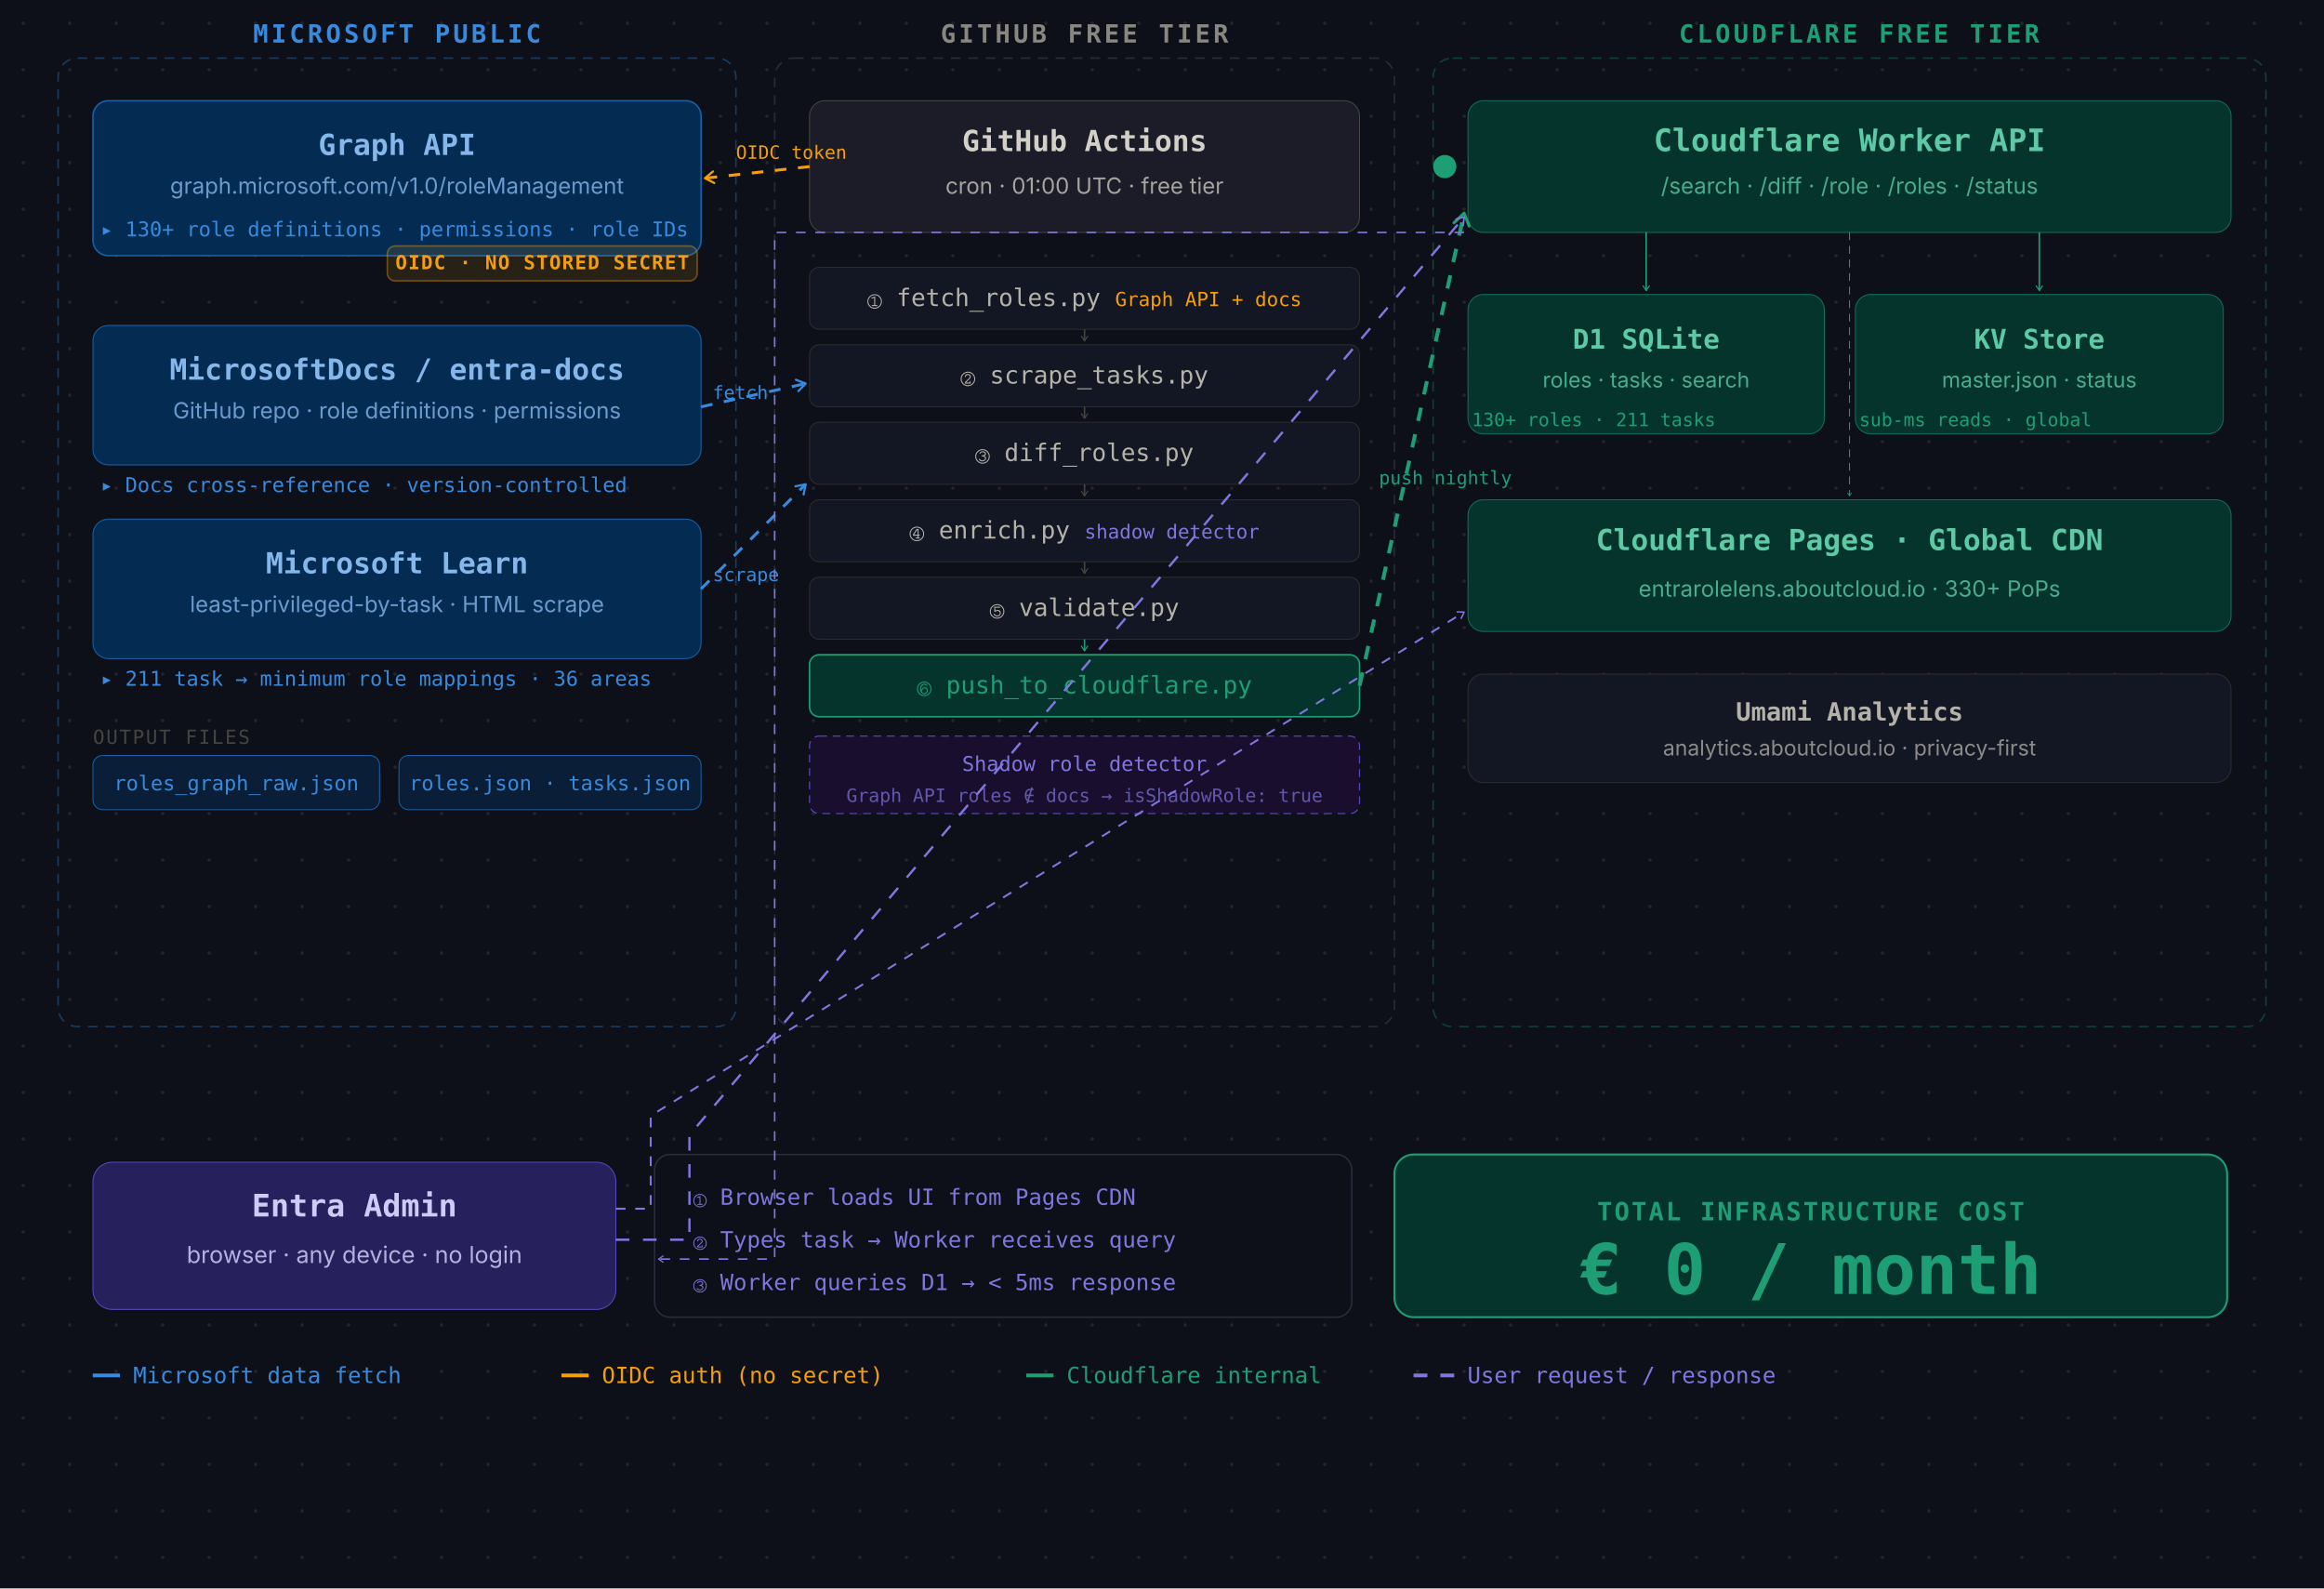
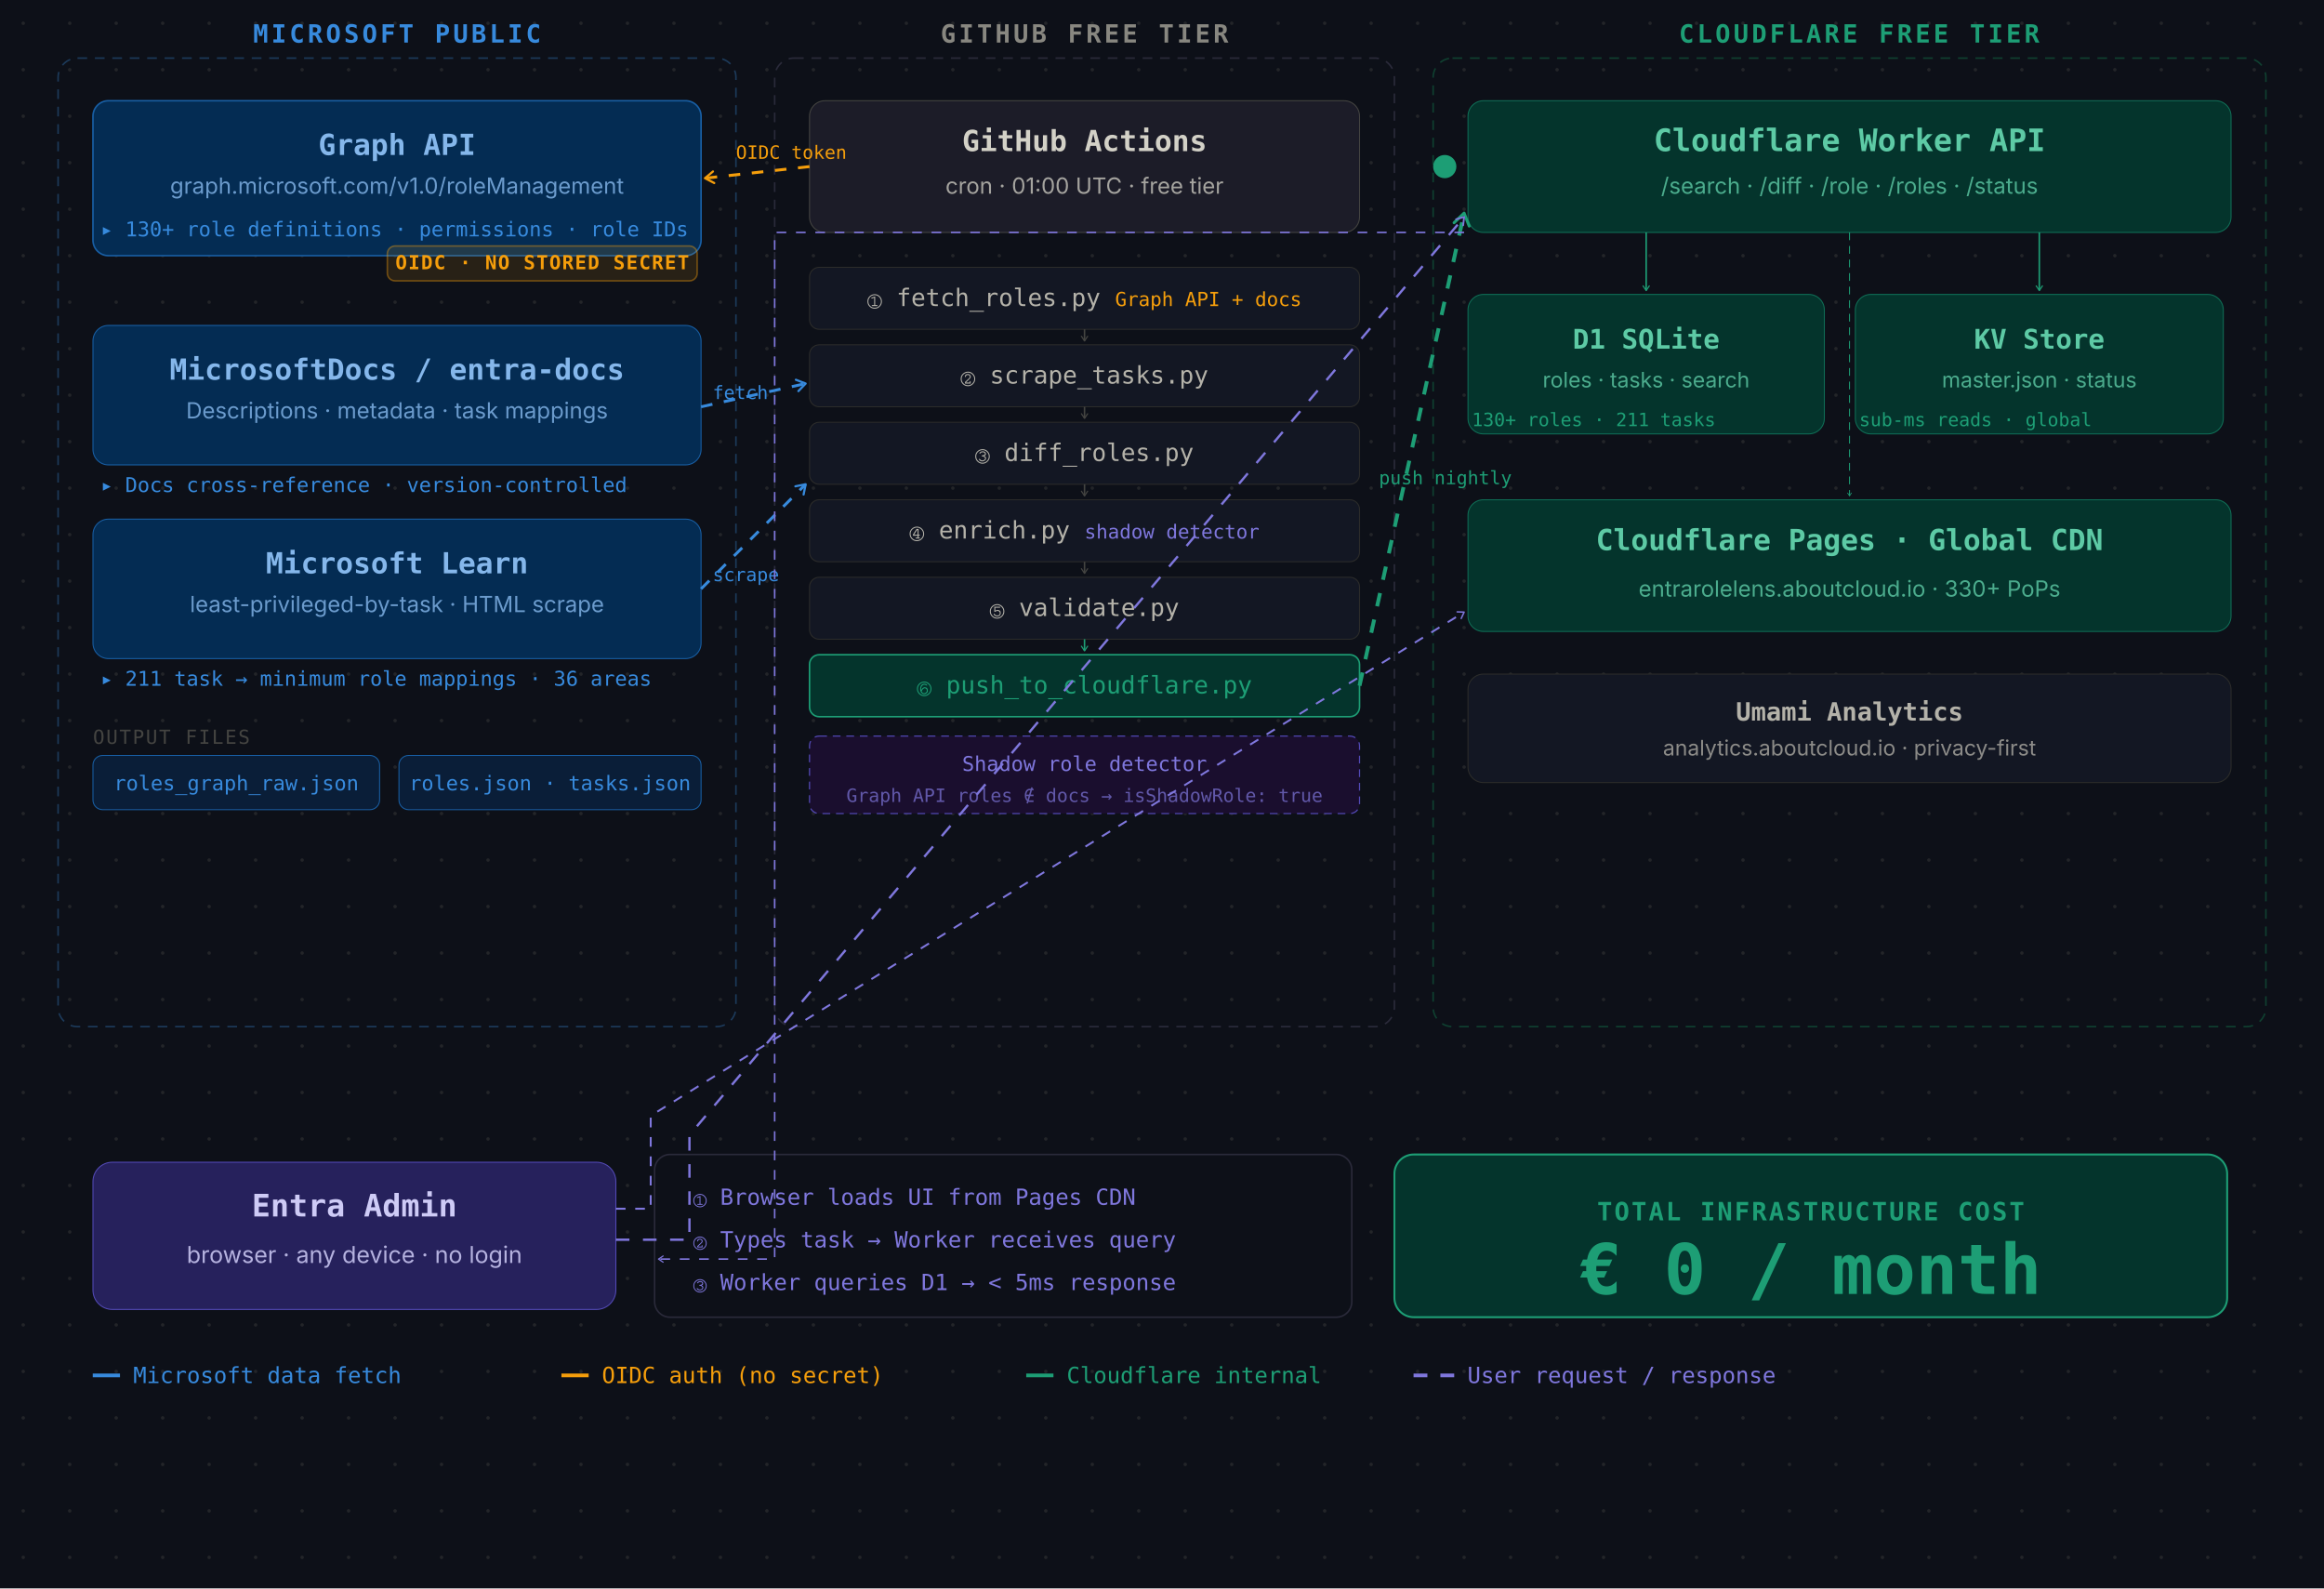
<svg xmlns="http://www.w3.org/2000/svg" width="100%" viewBox="0 0 1200 820">
  <defs>
    <style>
    @keyframes flow1{to{stroke-dashoffset:-28}}
    @keyframes flow2{to{stroke-dashoffset:-22}}
    @keyframes flow3{to{stroke-dashoffset:-18}}
    @keyframes pulse{0%,100%{opacity:1}50%{opacity:.3}}
    .fl1{stroke-dasharray:7 7;animation:flow1 1.2s linear infinite}
    .fl2{stroke-dasharray:6 6;animation:flow2 1.8s linear infinite}
    .fl3{stroke-dasharray:5 5;animation:flow3 2.4s linear infinite}
    .dot{animation:pulse 2s ease-in-out infinite}
    .mono{font-family:ui-monospace,SFMono-Regular,Menlo,monospace}
    .sans{font-family:-apple-system,BlinkMacSystemFont,sans-serif}
    .bold{font-weight:700}
  </style>
    <marker id="a" viewBox="0 0 10 10" refX="8" refY="5" markerWidth="5" markerHeight="5" orient="auto-start-reverse">
      <path d="M2 1L8 5L2 9" fill="none" stroke="context-stroke" stroke-width="1.5" stroke-linecap="round" stroke-linejoin="round" />
    </marker>
    <marker id="ag" viewBox="0 0 10 10" refX="8" refY="5" markerWidth="5" markerHeight="5" orient="auto-start-reverse">
      <path d="M2 1L8 5L2 9" fill="none" stroke="#1D9E75" stroke-width="1.5" stroke-linecap="round" stroke-linejoin="round" />
    </marker>
    <marker id="ab" viewBox="0 0 10 10" refX="8" refY="5" markerWidth="5" markerHeight="5" orient="auto-start-reverse">
      <path d="M2 1L8 5L2 9" fill="none" stroke="#378ADD" stroke-width="1.5" stroke-linecap="round" stroke-linejoin="round" />
    </marker>
    <marker id="ap" viewBox="0 0 10 10" refX="8" refY="5" markerWidth="5" markerHeight="5" orient="auto-start-reverse">
      <path d="M2 1L8 5L2 9" fill="none" stroke="#7F77DD" stroke-width="1.5" stroke-linecap="round" stroke-linejoin="round" />
    </marker>
    <marker id="ao" viewBox="0 0 10 10" refX="8" refY="5" markerWidth="5" markerHeight="5" orient="auto-start-reverse">
      <path d="M2 1L8 5L2 9" fill="none" stroke="#F59E0B" stroke-width="1.5" stroke-linecap="round" stroke-linejoin="round" />
    </marker>
    <pattern id="dots" width="24" height="24" patternUnits="userSpaceOnUse">
      <circle cx="12" cy="12" r="0.9" fill="#444441" opacity="0.4" />
    </pattern>
  </defs>
  <rect width="1200" height="820" fill="#0D1018" />
  <rect width="1200" height="820" fill="url(#dots)" />
  <text x="205" y="22" text-anchor="middle" class="mono bold" fill="#378ADD" style="font-size:13px;letter-spacing:.12em">MICROSOFT PUBLIC</text>
  <text x="560" y="22" text-anchor="middle" class="mono bold" fill="#888780" style="font-size:13px;letter-spacing:.12em">GITHUB FREE TIER</text>
  <text x="960" y="22" text-anchor="middle" class="mono bold" fill="#1D9E75" style="font-size:13px;letter-spacing:.12em">CLOUDFLARE FREE TIER</text>
  <rect x="30" y="30" width="350" height="500" rx="10" fill="none" stroke="#1C3A5A" stroke-width="0.8" stroke-dasharray="5 4" />
  <rect x="400" y="30" width="320" height="500" rx="10" fill="none" stroke="#2A2A3A" stroke-width="0.8" stroke-dasharray="5 4" />
  <rect x="740" y="30" width="430" height="500" rx="10" fill="none" stroke="#0F4030" stroke-width="0.8" stroke-dasharray="5 4" />
  <rect x="48" y="52" width="314" height="80" rx="8" fill="#042C53" stroke="#185FA5" stroke-width="0.8" />
  <text x="205" y="80" text-anchor="middle" class="mono bold" fill="#85B7EB" style="font-size:15px">Graph API</text>
  <text x="205" y="100" text-anchor="middle" class="sans" fill="#85B7EB" style="font-size:11.5px;opacity:.8">graph.microsoft.com/v1.0/roleManagement</text>
  <text x="52" y="122" class="mono" fill="#378ADD" style="font-size:10.5px">▸ 130+ role definitions · permissions · role IDs</text>
  <rect x="200" y="127" width="160" height="18" rx="4" fill="rgba(245,158,11,0.12)" stroke="rgba(245,158,11,0.4)" stroke-width="0.8" />
  <text x="280" y="139" text-anchor="middle" class="mono bold" fill="#F59E0B" style="font-size:10px;letter-spacing:.06em">OIDC · NO STORED SECRET</text>
  <rect x="48" y="168" width="314" height="72" rx="8" fill="#042C53" stroke="#185FA5" stroke-width="0.5" />
  <text x="205" y="196" text-anchor="middle" class="mono bold" fill="#85B7EB" style="font-size:15px">MicrosoftDocs / entra-docs</text>
-   <text x="205" y="216" text-anchor="middle" class="sans" fill="#85B7EB" style="font-size:11.5px;opacity:.8">GitHub repo · role definitions · permissions</text>
+   <text x="205" y="216" text-anchor="middle" class="sans" fill="#85B7EB" style="font-size:11.5px;opacity:.8">Descriptions · metadata · task mappings</text>
  <text x="52" y="254" class="mono" fill="#378ADD" style="font-size:10.5px">▸ Docs cross-reference · version-controlled</text>
  <rect x="48" y="268" width="314" height="72" rx="8" fill="#042C53" stroke="#185FA5" stroke-width="0.5" />
  <text x="205" y="296" text-anchor="middle" class="mono bold" fill="#85B7EB" style="font-size:15px">Microsoft Learn</text>
  <text x="205" y="316" text-anchor="middle" class="sans" fill="#85B7EB" style="font-size:11.5px;opacity:.8">least-privileged-by-task · HTML scrape</text>
  <text x="52" y="354" class="mono" fill="#378ADD" style="font-size:10.5px">▸ 211 task → minimum role mappings · 36 areas</text>
  <text x="48" y="384" class="mono" fill="#444441" style="font-size:10px;letter-spacing:.08em">OUTPUT FILES</text>
  <rect x="48" y="390" width="148" height="28" rx="5" fill="#0A1E38" stroke="#185FA5" stroke-width="0.5" />
  <text x="122" y="408" text-anchor="middle" class="mono" fill="#378ADD" style="font-size:10.5px">roles_graph_raw.json</text>
  <rect x="206" y="390" width="156" height="28" rx="5" fill="#0A1E38" stroke="#185FA5" stroke-width="0.5" />
  <text x="284" y="408" text-anchor="middle" class="mono" fill="#378ADD" style="font-size:10.5px">roles.json · tasks.json</text>
  <rect x="418" y="52" width="284" height="68" rx="8" fill="#1C1C28" stroke="#444441" stroke-width="0.5" />
  <text x="560" y="78" text-anchor="middle" class="mono bold" fill="#D3D1C7" style="font-size:15px">GitHub Actions</text>
  <text x="560" y="100" text-anchor="middle" class="sans" fill="#D3D1C7" style="font-size:11.5px;opacity:.75">cron · 01:00 UTC · free tier</text>
  <text x="380" y="82" class="mono" fill="#F59E0B" style="font-size:9.5px">OIDC token</text>
  <rect x="418" y="138" width="284" height="32" rx="5" fill="#131723" stroke="#2C2C2A" stroke-width="0.5" />
  <text x="560" y="158" text-anchor="middle" class="mono" fill="#B4B2A9" style="font-size:12.5px">① fetch_roles.py  <tspan fill="#F59E0B" style="font-size:10px">Graph API + docs</tspan>
  </text>
  <rect x="418" y="178" width="284" height="32" rx="5" fill="#131723" stroke="#2C2C2A" stroke-width="0.5" />
  <text x="560" y="198" text-anchor="middle" class="mono" fill="#B4B2A9" style="font-size:12.5px">② scrape_tasks.py</text>
  <rect x="418" y="218" width="284" height="32" rx="5" fill="#131723" stroke="#2C2C2A" stroke-width="0.5" />
  <text x="560" y="238" text-anchor="middle" class="mono" fill="#B4B2A9" style="font-size:12.5px">③ diff_roles.py</text>
  <rect x="418" y="258" width="284" height="32" rx="5" fill="#131723" stroke="#2C2C2A" stroke-width="0.5" />
  <text x="560" y="278" text-anchor="middle" class="mono" fill="#B4B2A9" style="font-size:12.5px">④ enrich.py  <tspan fill="#7F77DD" style="font-size:10px">shadow detector</tspan>
  </text>
  <rect x="418" y="298" width="284" height="32" rx="5" fill="#131723" stroke="#2C2C2A" stroke-width="0.5" />
  <text x="560" y="318" text-anchor="middle" class="mono" fill="#B4B2A9" style="font-size:12.5px">⑤ validate.py</text>
  <rect x="418" y="338" width="284" height="32" rx="5" fill="#04342C" stroke="#1D9E75" stroke-width="0.8" />
  <text x="560" y="358" text-anchor="middle" class="mono" fill="#1D9E75" style="font-size:12.5px">⑥ push_to_cloudflare.py</text>
  <line x1="560" y1="170" x2="560" y2="176" stroke="#444441" stroke-width="0.8" marker-end="url(#a)" />
  <line x1="560" y1="210" x2="560" y2="216" stroke="#444441" stroke-width="0.8" marker-end="url(#a)" />
  <line x1="560" y1="250" x2="560" y2="256" stroke="#444441" stroke-width="0.8" marker-end="url(#a)" />
  <line x1="560" y1="290" x2="560" y2="296" stroke="#444441" stroke-width="0.8" marker-end="url(#a)" />
  <line x1="560" y1="330" x2="560" y2="336" stroke="#1D9E75" stroke-width="0.8" marker-end="url(#ag)" />
  <rect x="418" y="380" width="284" height="40" rx="5" fill="#1A0E2E" stroke="#534AB7" stroke-width="0.6" stroke-dasharray="4 3" />
  <text x="560" y="398" text-anchor="middle" class="mono" fill="#7F77DD" style="font-size:10.5px">Shadow role detector</text>
  <text x="560" y="414" text-anchor="middle" class="mono" fill="#7F77DD" style="font-size:9.5px;opacity:.7">Graph API roles ∉ docs → isShadowRole: true</text>
  <rect x="758" y="52" width="394" height="68" rx="8" fill="#04342C" stroke="#0F6E56" stroke-width="0.5" />
  <text x="955" y="78" text-anchor="middle" class="mono bold" fill="#5DCAA5" style="font-size:16px">Cloudflare Worker API</text>
  <text x="955" y="100" text-anchor="middle" class="sans" fill="#5DCAA5" style="font-size:11.5px;opacity:.8">/search · /diff · /role · /roles · /status</text>
  <circle class="dot" cx="746" cy="86" r="6" fill="#1D9E75" />
  <rect x="758" y="152" width="184" height="72" rx="8" fill="#04342C" stroke="#0F6E56" stroke-width="0.5" />
  <text x="850" y="180" text-anchor="middle" class="mono bold" fill="#5DCAA5" style="font-size:14px">D1 SQLite</text>
  <text x="850" y="200" text-anchor="middle" class="sans" fill="#5DCAA5" style="font-size:11px;opacity:.8">roles · tasks · search</text>
  <text x="760" y="220" class="mono" fill="#1D9E75" style="font-size:9.5px">130+ roles · 211 tasks</text>
  <rect x="958" y="152" width="190" height="72" rx="8" fill="#04342C" stroke="#0F6E56" stroke-width="0.5" />
  <text x="1053" y="180" text-anchor="middle" class="mono bold" fill="#5DCAA5" style="font-size:14px">KV Store</text>
  <text x="1053" y="200" text-anchor="middle" class="sans" fill="#5DCAA5" style="font-size:11px;opacity:.8">master.json · status</text>
  <text x="960" y="220" class="mono" fill="#1D9E75" style="font-size:9.5px">sub-ms reads · global</text>
  <rect x="758" y="258" width="394" height="68" rx="8" fill="#04342C" stroke="#0F6E56" stroke-width="0.5" />
  <text x="955" y="284" text-anchor="middle" class="mono bold" fill="#5DCAA5" style="font-size:15px">Cloudflare Pages · Global CDN</text>
  <text x="955" y="308" text-anchor="middle" class="sans" fill="#5DCAA5" style="font-size:11.5px;opacity:.8">entrarolelens.aboutcloud.io · 330+ PoPs</text>
  <rect x="758" y="348" width="394" height="56" rx="8" fill="#131723" stroke="#2C2C2A" stroke-width="0.5" />
  <text x="955" y="372" text-anchor="middle" class="mono bold" fill="#B4B2A9" style="font-size:13px">Umami Analytics</text>
  <text x="955" y="390" text-anchor="middle" class="sans" fill="#B4B2A9" style="font-size:11px;opacity:.75">analytics.aboutcloud.io · privacy-first</text>
  <line x1="850" y1="120" x2="850" y2="150" stroke="#1D9E75" stroke-width="0.8" marker-end="url(#ag)" />
  <line x1="1053" y1="120" x2="1053" y2="150" stroke="#1D9E75" stroke-width="0.8" marker-end="url(#ag)" />
  <line x1="955" y1="120" x2="955" y2="256" stroke="#1D9E75" stroke-width="0.5" stroke-dasharray="4 3" marker-end="url(#ag)" />
  <path class="fl2" d="M418 86 L364 92" fill="none" stroke="#F59E0B" stroke-width="1.5" marker-end="url(#ao)" />
  <path class="fl2" d="M362 210 L416 198" fill="none" stroke="#378ADD" stroke-width="1.5" marker-end="url(#ab)" />
  <path class="fl2" d="M362 304 L416 250" fill="none" stroke="#378ADD" stroke-width="1.5" marker-end="url(#ab)" />
  <text x="368" y="206" class="mono" fill="#378ADD" style="font-size:9.5px">fetch</text>
  <text x="368" y="300" class="mono" fill="#378ADD" style="font-size:9.5px">scrape</text>
  <path class="fl1" d="M702 354 L756 110" fill="none" stroke="#1D9E75" stroke-width="2" marker-end="url(#ag)" />
  <text x="712" y="250" class="mono" fill="#1D9E75" style="font-size:9.5px">push nightly</text>
  <rect x="48" y="600" width="270" height="76" rx="10" fill="#26215C" stroke="#534AB7" stroke-width="0.5" />
  <text x="183" y="628" text-anchor="middle" class="mono bold" fill="#CECBF6" style="font-size:16px">Entra Admin</text>
  <text x="183" y="652" text-anchor="middle" class="sans" fill="#CECBF6" style="font-size:12px;opacity:.85">browser · any device · no login</text>
  <rect x="338" y="596" width="360" height="84" rx="8" fill="#0D1018" stroke="#2A2A3A" stroke-width="0.8" />
  <text x="358" y="622" class="mono" fill="#7F77DD" style="font-size:11.5px">① Browser loads UI from Pages CDN</text>
  <text x="358" y="644" class="mono" fill="#7F77DD" style="font-size:11.5px">② Types task → Worker receives query</text>
  <text x="358" y="666" class="mono" fill="#7F77DD" style="font-size:11.5px">③ Worker queries D1 → &lt; 5ms response</text>
  <path class="fl3" d="M318 624 L336 624 L336 576 L756 316" fill="none" stroke="#7F77DD" stroke-width="1" marker-end="url(#ap)" />
  <path class="fl1" d="M318 640 L356 640 L356 586 L756 112" fill="none" stroke="#7F77DD" stroke-width="1.2" marker-end="url(#ap)" />
  <path class="fl3" d="M756 120 L400 120 L400 650 L340 650" fill="none" stroke="#7F77DD" stroke-width="0.8" stroke-dasharray="4 4" marker-end="url(#ap)" />
  <rect x="720" y="596" width="430" height="84" rx="10" fill="#04342C" stroke="#1D9E75" stroke-width="1" />
  <text x="935" y="630" text-anchor="middle" class="mono bold" fill="#1D9E75" style="font-size:13px;letter-spacing:.08em">TOTAL INFRASTRUCTURE COST</text>
  <text x="935" y="668" text-anchor="middle" class="mono bold" fill="#1D9E75" style="font-size:36px">€ 0 / month</text>
  <text x="48" y="714" class="mono" fill="#378ADD" style="font-size:11.5px">━━  Microsoft data fetch</text>
  <text x="290" y="714" class="mono" fill="#F59E0B" style="font-size:11.5px">━━  OIDC auth (no secret)</text>
  <text x="530" y="714" class="mono" fill="#1D9E75" style="font-size:11.5px">━━  Cloudflare internal</text>
  <text x="730" y="714" class="mono" fill="#7F77DD" style="font-size:11.5px">━ ━  User request / response</text>
</svg>
